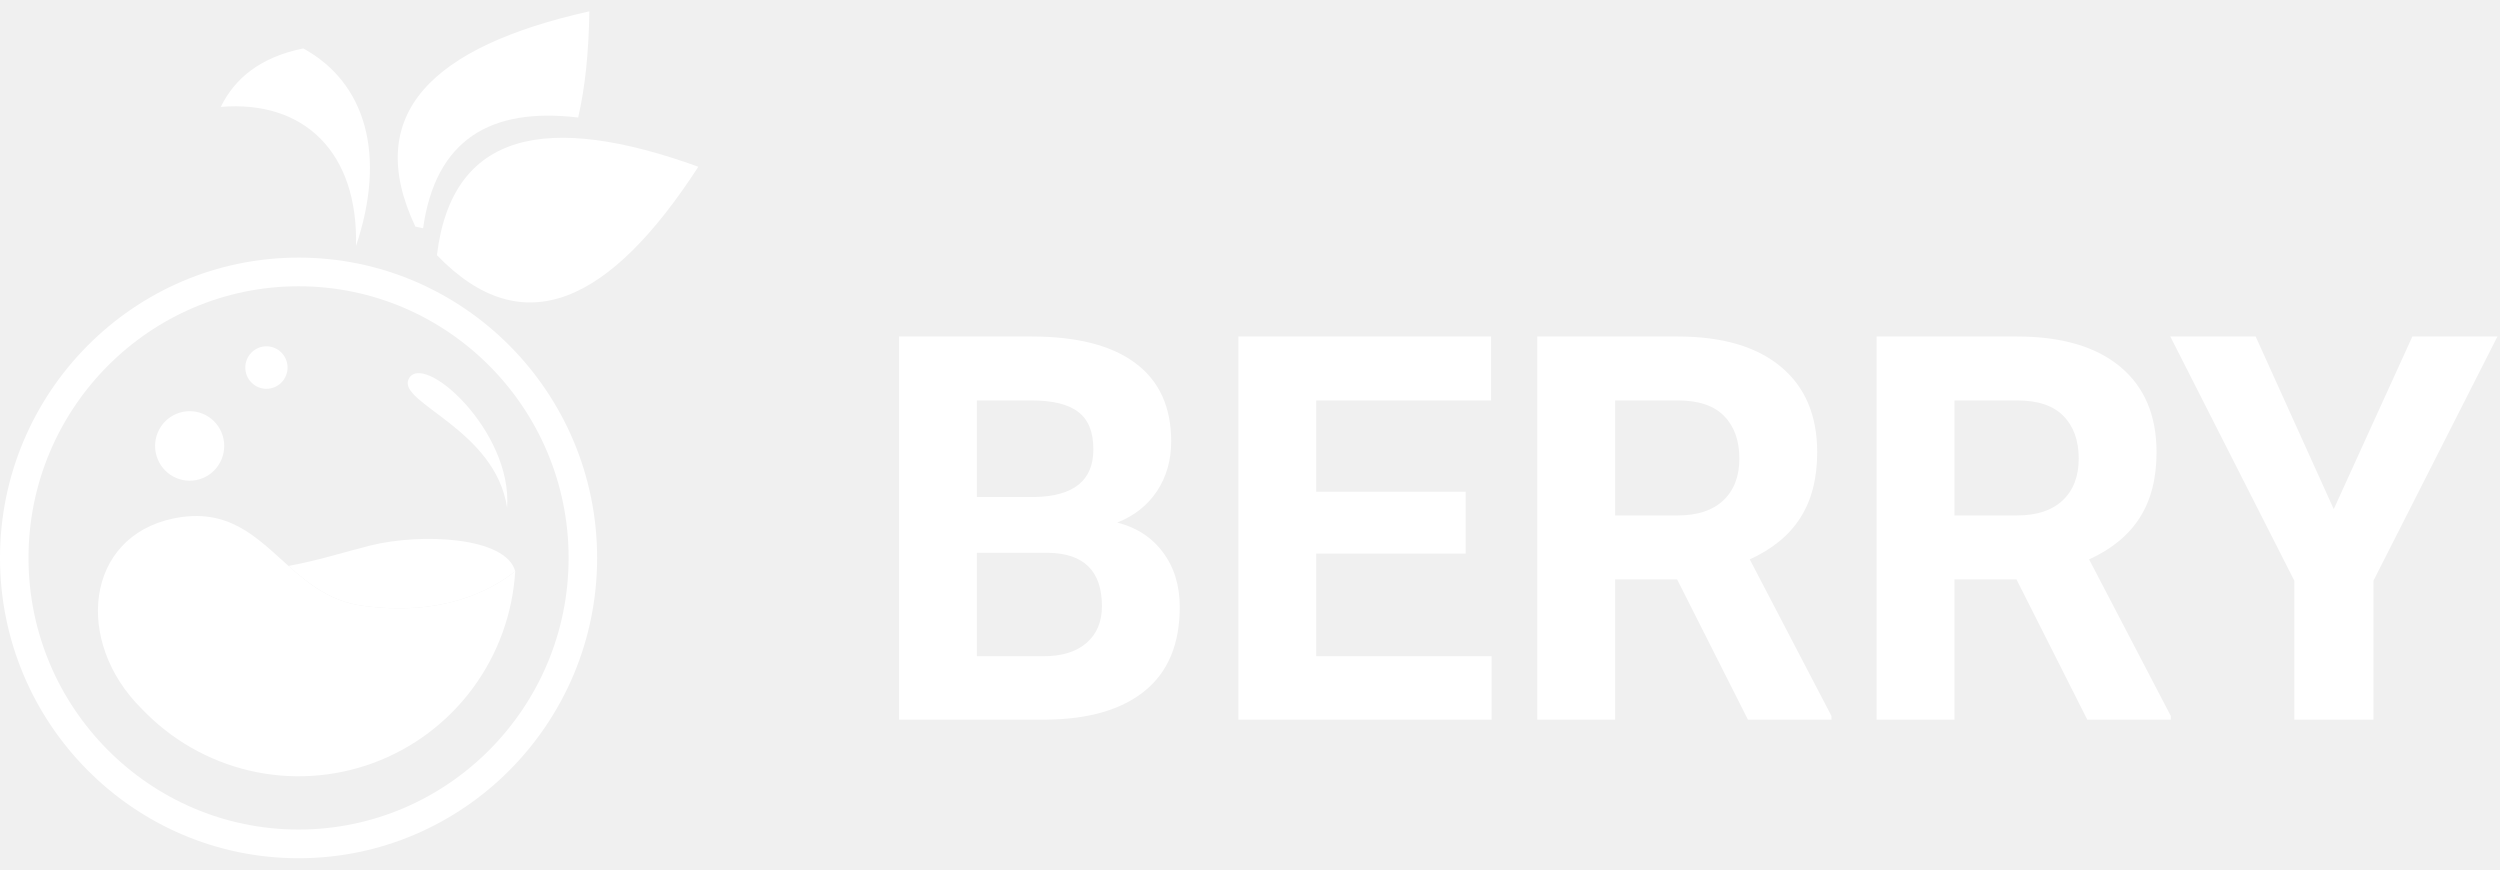
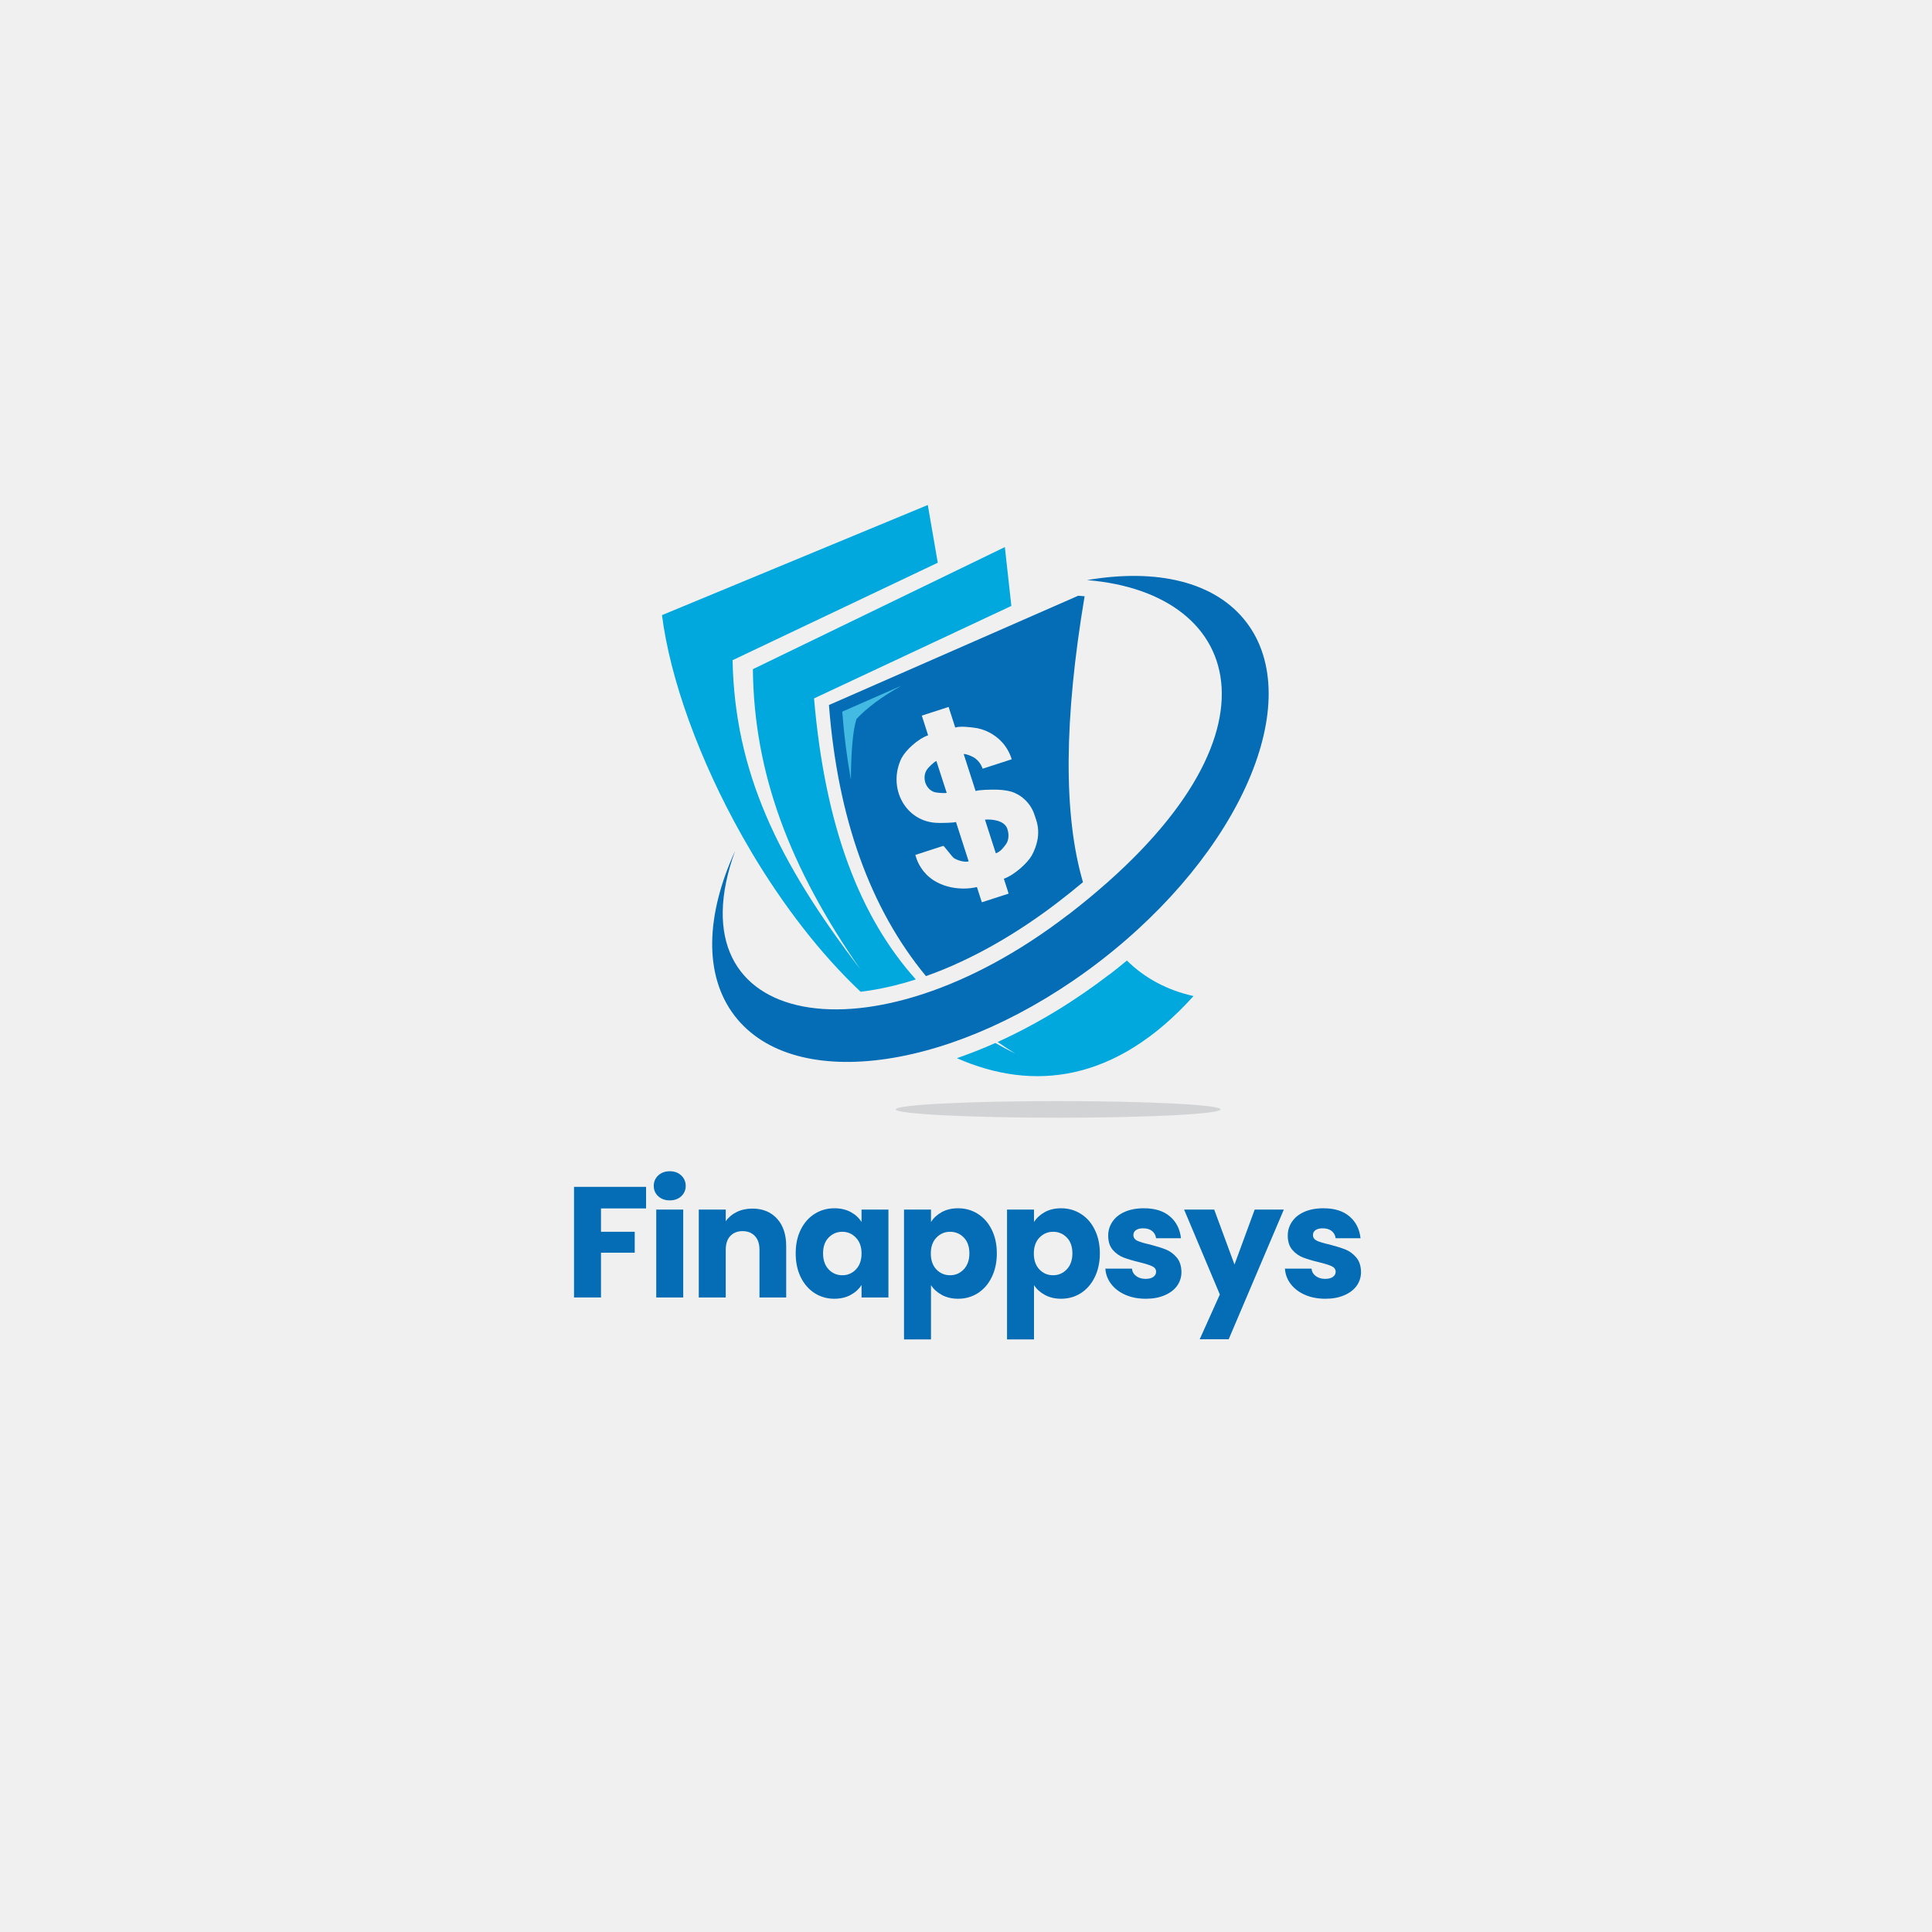
- <svg xmlns="http://www.w3.org/2000/svg" width="92" height="32" viewBox="0 0 92 32" fill="none">
-   <path d="M33.085 26.483V12.383H37.954C39.641 12.383 40.92 12.712 41.792 13.371C42.664 14.023 43.1 14.982 43.1 16.247C43.1 16.938 42.925 17.548 42.575 18.077C42.225 18.6 41.738 18.985 41.114 19.23C41.827 19.411 42.387 19.775 42.795 20.324C43.208 20.873 43.415 21.544 43.415 22.338C43.415 23.694 42.989 24.721 42.136 25.418C41.283 26.115 40.067 26.47 38.489 26.483H33.085ZM35.949 20.343V24.149H38.403C39.078 24.149 39.603 23.988 39.978 23.665C40.36 23.336 40.551 22.884 40.551 22.309C40.551 21.018 39.892 20.363 38.575 20.343H35.949ZM35.949 18.29H38.069C39.514 18.265 40.236 17.68 40.236 16.538C40.236 15.898 40.051 15.44 39.682 15.162C39.319 14.878 38.743 14.736 37.954 14.736H35.949V18.29ZM53.937 20.372H48.437V24.149H54.891V26.483H45.573V12.383H54.872V14.736H48.437V18.097H53.937V20.372ZM61.718 21.322H59.436V26.483H56.572V12.383H61.736C63.379 12.383 64.645 12.754 65.537 13.497C66.428 14.239 66.873 15.288 66.873 16.644C66.873 17.606 66.666 18.41 66.253 19.055C65.846 19.695 65.225 20.205 64.391 20.586L67.398 26.348V26.483H64.324L61.718 21.322ZM59.436 18.968H61.746C62.466 18.968 63.023 18.784 63.417 18.416C63.811 18.042 64.009 17.529 64.009 16.877C64.009 16.212 63.821 15.689 63.446 15.308C63.077 14.927 62.507 14.736 61.736 14.736H59.436V18.968ZM74.206 21.322H71.924V26.483H69.059V12.383H74.225C75.867 12.383 77.134 12.754 78.025 13.497C78.916 14.239 79.361 15.288 79.361 16.644C79.361 17.606 79.154 18.41 78.74 19.055C78.333 19.695 77.713 20.205 76.879 20.586L79.886 26.348V26.483H76.812L74.206 21.322ZM71.924 18.968H74.234C74.953 18.968 75.51 18.784 75.905 18.416C76.3 18.042 76.497 17.529 76.497 16.877C76.497 16.212 76.309 15.689 75.934 15.308C75.564 14.927 74.995 14.736 74.225 14.736H71.924V18.968ZM85.882 18.736L88.775 12.383H91.906L87.343 21.37V26.483H84.431V21.37L79.867 12.383H83.008L85.882 18.736Z" fill="white" />
-   <path d="M10.987 31.583C4.928 31.583 0 26.625 0 20.532C0 14.438 4.929 9.48 10.987 9.48C17.045 9.48 21.974 14.438 21.974 20.532C21.974 26.625 17.046 31.583 10.987 31.583ZM10.987 10.535C5.508 10.535 1.049 15.019 1.049 20.531C1.049 26.043 5.508 30.527 10.987 30.527C16.466 30.527 20.925 26.042 20.925 20.53C20.925 15.018 16.467 10.535 10.987 10.535Z" fill="white" />
-   <path d="M18.96 21.022C18.618 19.748 15.485 19.61 13.62 20.077C12.644 20.323 11.646 20.642 10.616 20.826C11.37 21.498 12.179 22.134 13.34 22.292C16.221 22.683 18.011 21.774 18.96 21.022Z" fill="white" />
-   <path d="M13.34 22.292C12.176 22.134 11.37 21.498 10.616 20.826C9.45 19.785 8.413 18.657 6.377 19.081C3.141 19.756 2.715 23.607 5.214 26.082C6.287 27.212 7.665 28.003 9.178 28.358C10.691 28.712 12.274 28.615 13.733 28.078C15.192 27.541 16.464 26.588 17.392 25.334C18.321 24.081 18.866 22.583 18.96 21.023C18.011 21.774 16.221 22.683 13.34 22.292Z" fill="white" />
-   <path d="M15.034 13.958C14.63 14.829 18.23 15.795 18.661 18.687C18.868 15.84 15.533 12.881 15.034 13.958Z" fill="white" />
-   <path d="M7.466 17.593C8.115 17.322 8.423 16.574 8.155 15.921C7.886 15.268 7.142 14.958 6.493 15.229C5.844 15.499 5.535 16.247 5.804 16.9C6.073 17.553 6.817 17.863 7.466 17.593Z" fill="white" />
-   <path d="M10.354 14.079C10.658 13.774 10.658 13.279 10.354 12.973C10.051 12.668 9.559 12.668 9.255 12.973C8.951 13.279 8.951 13.774 9.255 14.079C9.559 14.385 10.051 14.385 10.354 14.079Z" fill="white" />
-   <path d="M13.101 9.051C14.224 5.714 13.469 3.048 11.161 1.782C9.583 2.104 8.647 2.873 8.125 3.933C11.22 3.681 13.184 5.63 13.101 9.051Z" fill="white" />
-   <path d="M25.699 6.136C20.139 4.129 16.631 4.817 16.079 9.39C19.265 12.697 22.474 11.114 25.699 6.136Z" fill="white" />
-   <path d="M21.276 4.325C21.534 3.217 21.668 1.907 21.688 0.417C15.923 1.708 13.322 4.176 15.284 8.338C15.382 8.361 15.475 8.38 15.57 8.4C16.028 5.143 18.046 3.938 21.276 4.325Z" fill="white" />
+ <svg xmlns="http://www.w3.org/2000/svg" width="500" zoomAndPan="magnify" viewBox="0 0 375 375" height="500" preserveAspectRatio="xMidYMid meet" version="1.0">
+   <defs>
+     <g>
+       <g id="id1" />
+     </g>
+     <clipPath id="id2">
+       <path d="M 138 111 L 246.254 111 L 246.254 207 L 138 207 Z M 138 111 " clip-rule="nonzero" />
+     </clipPath>
+     <clipPath id="id3">
+       <path d="M 128.504 98 L 197 98 L 197 193 L 128.504 193 Z M 128.504 98 " clip-rule="nonzero" />
+     </clipPath>
+   </defs>
+   <g clip-path="url(#id2)">
+     <path fill="rgb(1.569%, 42.749%, 70.979%)" d="M 207.312 177.57 C 251 143.945 241.867 115.098 210.996 112.598 C 224.41 110.297 235.828 112.836 241.895 120.742 C 253.605 136.012 240.867 165.504 213.453 186.605 C 186.039 207.703 154.312 212.43 142.59 197.16 C 136.523 189.254 137.016 177.547 142.688 165.156 C 130.098 199.797 169.113 206.938 207.301 177.559 Z M 207.312 177.57 " fill-opacity="1" fill-rule="evenodd" />
+   </g>
+   <path fill="rgb(1.569%, 42.749%, 70.979%)" d="M 175.082 147.027 C 175.797 145.629 178.145 143.414 180.145 142.723 L 179.887 141.902 L 178.922 138.898 L 184.125 137.215 L 185.41 141.211 C 186.445 140.902 188.051 141.137 188.918 141.223 C 190.027 141.348 191.031 141.656 191.969 142.141 C 193.773 143.066 195.516 144.676 196.379 147.375 L 190.723 149.207 C 190.41 148.254 189.805 147.57 189.215 147.141 C 188.805 146.844 187.582 146.309 187.051 146.359 L 189.363 153.535 C 190.176 153.277 192.168 153.277 192.922 153.266 C 193.957 153.254 195.305 153.375 196.207 153.637 C 198.023 154.156 200.012 155.715 200.812 158.203 L 201.137 159.191 C 202 161.879 201.223 164.266 200.27 166.035 C 199.504 167.445 196.922 169.836 194.848 170.555 L 195.773 173.449 L 190.574 175.133 L 189.621 172.176 C 186.348 172.941 182.297 172.223 179.848 169.773 C 179.109 169.02 178.281 167.867 177.848 166.52 L 177.664 165.938 L 183.098 164.18 C 183.195 164.145 184.766 166.258 185.125 166.531 C 185.668 166.926 187.176 167.445 188.016 167.188 L 185.559 159.551 C 184.965 159.727 182.789 159.738 182.133 159.727 C 175.699 159.664 172.129 152.781 175.055 147.016 Z M 210.203 171.223 C 206.398 158.227 206.496 139.727 210.523 115.73 L 209.277 115.633 C 200.594 119.43 184.469 126.508 160.898 136.844 C 162.59 158.758 168.867 176.297 179.727 189.461 C 189.016 186.184 197.898 180.848 205.398 175.082 C 206.98 173.871 208.586 172.582 210.203 171.234 Z M 210.203 171.223 " fill-opacity="1" fill-rule="evenodd" />
+   <g clip-path="url(#id3)">
+     <path fill="rgb(0%, 65.88%, 87.059%)" d="M 158.02 135.555 C 145.258 141.531 158.02 135.555 196.305 117.609 L 195.043 106.188 L 146.133 129.887 C 146.344 150.16 153.285 168.426 167.012 188.164 C 150.926 167.137 142.625 149.789 142.191 128.145 C 128.91 134.453 142.191 128.145 182.023 109.223 L 180.082 98.02 L 128.492 119.395 C 130.062 131.793 135.742 147.535 144.094 162.348 L 145.922 165.504 C 151.902 175.539 159.094 184.996 167.039 192.496 C 167.742 192.406 168.434 192.32 169.102 192.211 C 172.004 191.738 174.895 191.035 177.762 190.105 C 166.965 178.066 160.145 160.629 158.008 135.555 Z M 158.02 135.555 " fill-opacity="1" fill-rule="evenodd" />
+   </g>
+   <path fill="rgb(1.569%, 42.749%, 70.979%)" d="M 179.922 149.367 C 178.91 150.875 179.613 153.129 181.32 153.734 C 181.703 153.871 183.258 154.008 183.754 153.895 L 181.75 147.707 C 181.219 147.93 180.184 148.984 179.91 149.379 Z M 179.922 149.367 " fill-opacity="1" fill-rule="evenodd" />
+   <path fill="rgb(1.569%, 42.749%, 70.979%)" d="M 191.18 159.094 L 193.289 165.629 C 194.242 165.293 194.848 164.426 195.293 163.809 C 195.738 163.191 195.898 162.062 195.574 161.062 L 195.527 160.887 C 195.008 159.277 192.637 158.969 191.18 159.094 Z M 191.18 159.094 " fill-opacity="1" fill-rule="evenodd" />
+   <path fill="rgb(0%, 65.88%, 87.059%)" d="M 215.379 189.105 C 208.832 194.141 201.434 198.719 193.637 202.246 C 194.75 203.027 195.898 203.781 197.07 204.5 C 195.75 203.855 194.453 203.164 193.191 202.445 C 190.746 203.535 188.25 204.523 185.73 205.391 C 200.566 211.91 216.59 210.066 231.664 193.336 C 226.535 192.184 222.227 189.883 218.727 186.441 C 217.629 187.359 216.516 188.25 215.395 189.117 Z M 215.379 189.105 " fill-opacity="1" fill-rule="evenodd" />
+   <path fill="rgb(82.349%, 82.75%, 83.53%)" d="M 205.375 216.949 C 222.781 216.949 236.902 216.23 236.902 215.328 C 236.902 214.438 222.781 213.719 205.375 213.719 C 187.965 213.719 173.855 214.438 173.855 215.328 C 173.855 216.219 187.977 216.949 205.375 216.949 Z M 205.375 216.949 " fill-opacity="1" fill-rule="evenodd" />
+   <path fill="rgb(25.879%, 72.939%, 88.239%)" d="M 174.934 133.105 C 171.113 134.777 167.297 136.445 163.48 138.129 C 163.812 142.547 164.367 146.965 165.16 151.383 C 165.195 145.691 165.555 141.754 166.234 139.566 C 168.25 137.398 171.141 135.246 174.934 133.117 Z M 174.934 133.105 " fill-opacity="1" fill-rule="evenodd" />
+   <g fill="rgb(1.569%, 42.749%, 70.979%)" fill-opacity="1">
+     <g transform="translate(109.5275, 251.8371)">
+       <g>
+         <path d="M 15.875 -21.469 L 15.875 -17.281 L 7.125 -17.281 L 7.125 -12.75 L 13.672 -12.75 L 13.672 -8.688 L 7.125 -8.688 L 7.125 0 L 1.891 0 L 1.891 -21.469 Z M 15.875 -21.469 " />
+       </g>
+     </g>
+   </g>
+   <g fill="rgb(1.569%, 42.749%, 70.979%)" fill-opacity="1">
+     <g transform="translate(125.4868, 251.8371)">
+       <g>
+         <path d="M 4.531 -18.844 C 3.613 -18.844 2.863 -19.109 2.281 -19.641 C 1.695 -20.18 1.406 -20.852 1.406 -21.656 C 1.406 -22.469 1.695 -23.145 2.281 -23.688 C 2.863 -24.227 3.613 -24.5 4.531 -24.5 C 5.426 -24.5 6.16 -24.227 6.734 -23.688 C 7.316 -23.145 7.609 -22.469 7.609 -21.656 C 7.609 -20.852 7.316 -20.18 6.734 -19.641 C 6.16 -19.109 5.426 -18.844 4.531 -18.844 Z M 7.125 -17.062 L 7.125 0 L 1.891 0 L 1.891 -17.062 Z M 7.125 -17.062 " />
+       </g>
+     </g>
+   </g>
+   <g fill="rgb(1.569%, 42.749%, 70.979%)" fill-opacity="1">
+     <g transform="translate(133.7414, 251.8371)">
+       <g>
+         <path d="M 12.297 -17.25 C 14.297 -17.25 15.891 -16.598 17.078 -15.297 C 18.266 -14.004 18.859 -12.227 18.859 -9.969 L 18.859 0 L 13.672 0 L 13.672 -9.266 C 13.672 -10.41 13.375 -11.297 12.781 -11.922 C 12.188 -12.555 11.391 -12.875 10.391 -12.875 C 9.391 -12.875 8.594 -12.555 8 -11.922 C 7.414 -11.297 7.125 -10.41 7.125 -9.266 L 7.125 0 L 1.891 0 L 1.891 -17.062 L 7.125 -17.062 L 7.125 -14.797 C 7.656 -15.555 8.367 -16.156 9.266 -16.594 C 10.16 -17.031 11.172 -17.25 12.297 -17.25 Z M 12.297 -17.25 " />
+       </g>
+     </g>
+   </g>
+   <g fill="rgb(1.569%, 42.749%, 70.979%)" fill-opacity="1">
+     <g transform="translate(153.5836, 251.8371)">
+       <g>
+         <path d="M 0.859 -8.562 C 0.859 -10.312 1.188 -11.848 1.844 -13.172 C 2.508 -14.504 3.41 -15.523 4.547 -16.234 C 5.691 -16.953 6.969 -17.312 8.375 -17.312 C 9.582 -17.312 10.641 -17.066 11.547 -16.578 C 12.453 -16.086 13.148 -15.441 13.641 -14.641 L 13.641 -17.062 L 18.859 -17.062 L 18.859 0 L 13.641 0 L 13.641 -2.422 C 13.129 -1.617 12.422 -0.973 11.516 -0.484 C 10.609 0.004 9.551 0.25 8.344 0.25 C 6.957 0.25 5.691 -0.109 4.547 -0.828 C 3.41 -1.555 2.508 -2.586 1.844 -3.922 C 1.188 -5.266 0.859 -6.812 0.859 -8.562 Z M 13.641 -8.531 C 13.641 -9.832 13.273 -10.859 12.547 -11.609 C 11.828 -12.367 10.945 -12.75 9.906 -12.75 C 8.863 -12.75 7.977 -12.375 7.25 -11.625 C 6.531 -10.883 6.172 -9.863 6.172 -8.562 C 6.172 -7.258 6.531 -6.223 7.25 -5.453 C 7.977 -4.691 8.863 -4.312 9.906 -4.312 C 10.945 -4.312 11.828 -4.688 12.547 -5.438 C 13.273 -6.195 13.641 -7.227 13.641 -8.531 Z M 13.641 -8.531 " />
+       </g>
+     </g>
+   </g>
+   <g fill="rgb(1.569%, 42.749%, 70.979%)" fill-opacity="1">
+     <g transform="translate(173.5786, 251.8371)">
+       <g>
+         <path d="M 7.125 -14.641 C 7.633 -15.441 8.336 -16.086 9.234 -16.578 C 10.129 -17.066 11.18 -17.312 12.391 -17.312 C 13.797 -17.312 15.066 -16.953 16.203 -16.234 C 17.348 -15.523 18.25 -14.504 18.906 -13.172 C 19.57 -11.848 19.906 -10.312 19.906 -8.562 C 19.906 -6.812 19.57 -5.266 18.906 -3.922 C 18.25 -2.586 17.348 -1.555 16.203 -0.828 C 15.066 -0.109 13.797 0.25 12.391 0.25 C 11.203 0.25 10.156 0.004 9.25 -0.484 C 8.344 -0.973 7.633 -1.609 7.125 -2.391 L 7.125 8.141 L 1.891 8.141 L 1.891 -17.062 L 7.125 -17.062 Z M 14.578 -8.562 C 14.578 -9.863 14.219 -10.883 13.5 -11.625 C 12.781 -12.375 11.891 -12.75 10.828 -12.75 C 9.785 -12.75 8.898 -12.367 8.172 -11.609 C 7.453 -10.859 7.094 -9.832 7.094 -8.531 C 7.094 -7.227 7.453 -6.195 8.172 -5.438 C 8.898 -4.688 9.785 -4.312 10.828 -4.312 C 11.867 -4.312 12.754 -4.691 13.484 -5.453 C 14.211 -6.223 14.578 -7.258 14.578 -8.562 Z M 14.578 -8.562 " />
+       </g>
+     </g>
+   </g>
+   <g fill="rgb(1.569%, 42.749%, 70.979%)" fill-opacity="1">
+     <g transform="translate(193.5737, 251.8371)">
+       <g>
+         <path d="M 7.125 -14.641 C 7.633 -15.441 8.336 -16.086 9.234 -16.578 C 10.129 -17.066 11.18 -17.312 12.391 -17.312 C 13.797 -17.312 15.066 -16.953 16.203 -16.234 C 17.348 -15.523 18.25 -14.504 18.906 -13.172 C 19.57 -11.848 19.906 -10.312 19.906 -8.562 C 19.906 -6.812 19.57 -5.266 18.906 -3.922 C 18.25 -2.586 17.348 -1.555 16.203 -0.828 C 15.066 -0.109 13.797 0.25 12.391 0.25 C 11.203 0.25 10.156 0.004 9.25 -0.484 C 8.344 -0.973 7.633 -1.609 7.125 -2.391 L 7.125 8.141 L 1.891 8.141 L 1.891 -17.062 L 7.125 -17.062 Z M 14.578 -8.562 C 14.578 -9.863 14.219 -10.883 13.5 -11.625 C 12.781 -12.375 11.891 -12.75 10.828 -12.75 C 9.785 -12.75 8.898 -12.367 8.172 -11.609 C 7.453 -10.859 7.094 -9.832 7.094 -8.531 C 7.094 -7.227 7.453 -6.195 8.172 -5.438 C 8.898 -4.688 9.785 -4.312 10.828 -4.312 C 11.867 -4.312 12.754 -4.691 13.484 -5.453 C 14.211 -6.223 14.578 -7.258 14.578 -8.562 Z M 14.578 -8.562 " />
+       </g>
+     </g>
+   </g>
+   <g fill="rgb(1.569%, 42.749%, 70.979%)" fill-opacity="1">
+     <g transform="translate(213.5687, 251.8371)">
+       <g>
+         <path d="M 8.844 0.25 C 7.352 0.25 6.023 -0.004 4.859 -0.516 C 3.703 -1.023 2.785 -1.723 2.109 -2.609 C 1.43 -3.492 1.055 -4.488 0.984 -5.594 L 6.141 -5.594 C 6.203 -5 6.477 -4.52 6.969 -4.156 C 7.457 -3.789 8.062 -3.609 8.781 -3.609 C 9.426 -3.609 9.926 -3.734 10.281 -3.984 C 10.645 -4.242 10.828 -4.578 10.828 -4.984 C 10.828 -5.473 10.57 -5.832 10.062 -6.062 C 9.551 -6.301 8.723 -6.562 7.578 -6.844 C 6.359 -7.133 5.336 -7.438 4.516 -7.75 C 3.703 -8.062 3 -8.562 2.406 -9.25 C 1.82 -9.938 1.531 -10.859 1.531 -12.016 C 1.531 -12.992 1.801 -13.883 2.344 -14.688 C 2.883 -15.5 3.676 -16.141 4.719 -16.609 C 5.77 -17.078 7.02 -17.312 8.469 -17.312 C 10.613 -17.312 12.301 -16.781 13.531 -15.719 C 14.758 -14.656 15.469 -13.25 15.656 -11.5 L 10.828 -11.5 C 10.742 -12.094 10.484 -12.562 10.047 -12.906 C 9.609 -13.25 9.031 -13.422 8.312 -13.422 C 7.707 -13.422 7.238 -13.301 6.906 -13.062 C 6.582 -12.832 6.422 -12.516 6.422 -12.109 C 6.422 -11.617 6.68 -11.25 7.203 -11 C 7.723 -10.758 8.531 -10.52 9.625 -10.281 C 10.895 -9.945 11.926 -9.625 12.719 -9.312 C 13.508 -9 14.207 -8.488 14.812 -7.781 C 15.414 -7.082 15.727 -6.141 15.75 -4.953 C 15.75 -3.953 15.469 -3.055 14.906 -2.266 C 14.344 -1.484 13.535 -0.867 12.484 -0.422 C 11.441 0.023 10.227 0.25 8.844 0.25 Z M 8.844 0.25 " />
+       </g>
+     </g>
+   </g>
+   <g fill="rgb(1.569%, 42.749%, 70.979%)" fill-opacity="1">
+     <g transform="translate(229.8643, 251.8371)">
+       <g>
+         <path d="M 19.328 -17.062 L 8.625 8.109 L 3 8.109 L 6.906 -0.578 L -0.031 -17.062 L 5.812 -17.062 L 9.75 -6.391 L 13.672 -17.062 Z M 19.328 -17.062 " />
+       </g>
+     </g>
+   </g>
+   <g fill="rgb(1.569%, 42.749%, 70.979%)" fill-opacity="1">
+     <g transform="translate(248.4224, 251.8371)">
+       <g>
+         <path d="M 8.844 0.25 C 7.352 0.25 6.023 -0.004 4.859 -0.516 C 3.703 -1.023 2.785 -1.723 2.109 -2.609 C 1.43 -3.492 1.055 -4.488 0.984 -5.594 L 6.141 -5.594 C 6.203 -5 6.477 -4.52 6.969 -4.156 C 7.457 -3.789 8.062 -3.609 8.781 -3.609 C 9.426 -3.609 9.926 -3.734 10.281 -3.984 C 10.645 -4.242 10.828 -4.578 10.828 -4.984 C 10.828 -5.473 10.57 -5.832 10.062 -6.062 C 9.551 -6.301 8.723 -6.562 7.578 -6.844 C 6.359 -7.133 5.336 -7.438 4.516 -7.75 C 3.703 -8.062 3 -8.562 2.406 -9.25 C 1.82 -9.938 1.531 -10.859 1.531 -12.016 C 1.531 -12.992 1.801 -13.883 2.344 -14.688 C 2.883 -15.5 3.676 -16.141 4.719 -16.609 C 5.77 -17.078 7.02 -17.312 8.469 -17.312 C 10.613 -17.312 12.301 -16.781 13.531 -15.719 C 14.758 -14.656 15.469 -13.25 15.656 -11.5 L 10.828 -11.5 C 10.742 -12.094 10.484 -12.562 10.047 -12.906 C 9.609 -13.25 9.031 -13.422 8.312 -13.422 C 7.707 -13.422 7.238 -13.301 6.906 -13.062 C 6.582 -12.832 6.422 -12.516 6.422 -12.109 C 6.422 -11.617 6.68 -11.25 7.203 -11 C 7.723 -10.758 8.531 -10.52 9.625 -10.281 C 10.895 -9.945 11.926 -9.625 12.719 -9.312 C 13.508 -9 14.207 -8.488 14.812 -7.781 C 15.414 -7.082 15.727 -6.141 15.75 -4.953 C 15.75 -3.953 15.469 -3.055 14.906 -2.266 C 14.344 -1.484 13.535 -0.867 12.484 -0.422 C 11.441 0.023 10.227 0.25 8.844 0.25 Z M 8.844 0.25 " />
+       </g>
+     </g>
+   </g>
</svg>
